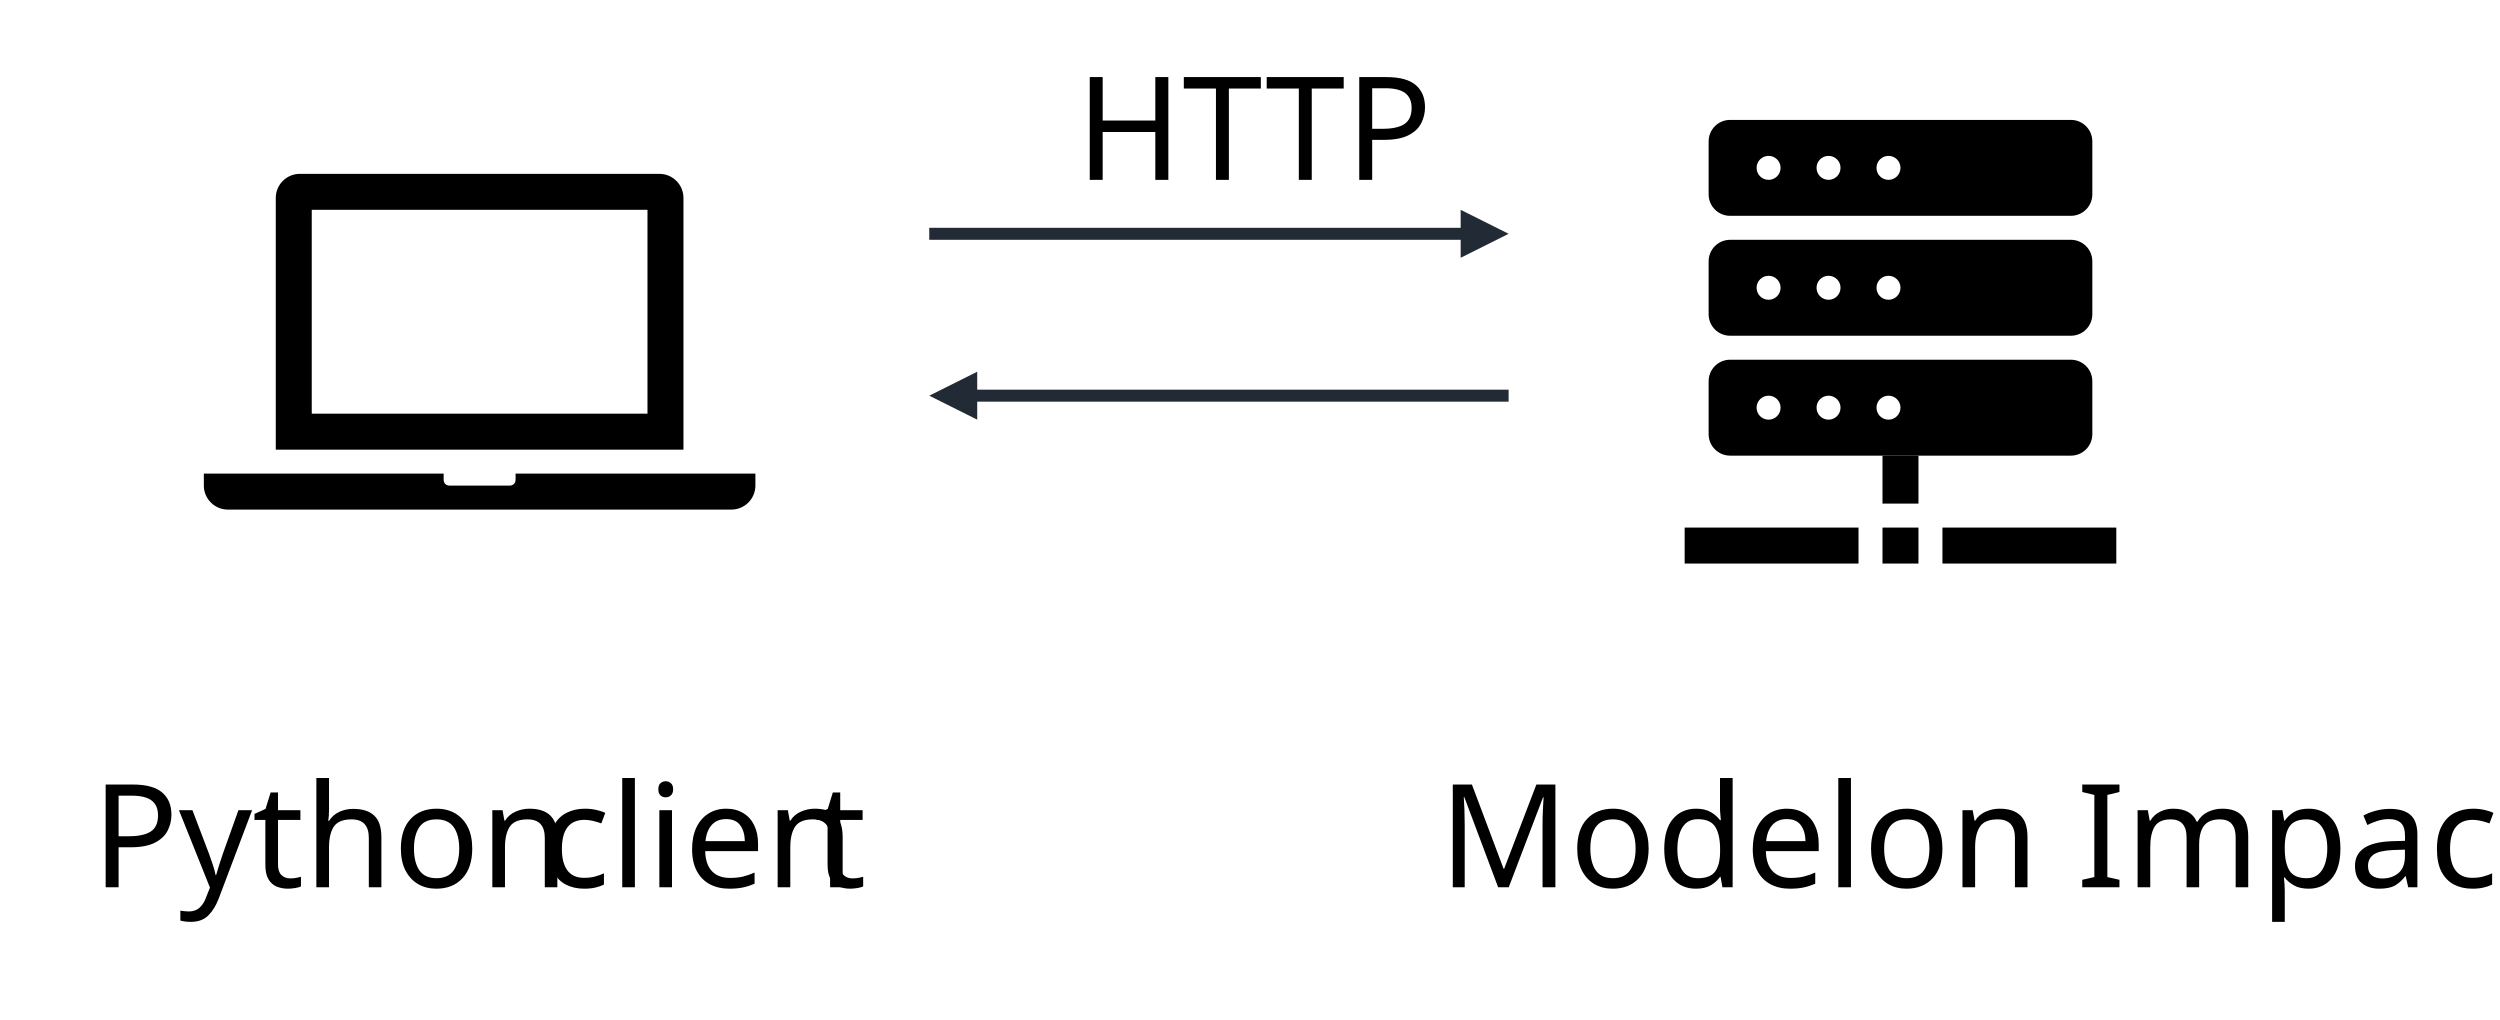
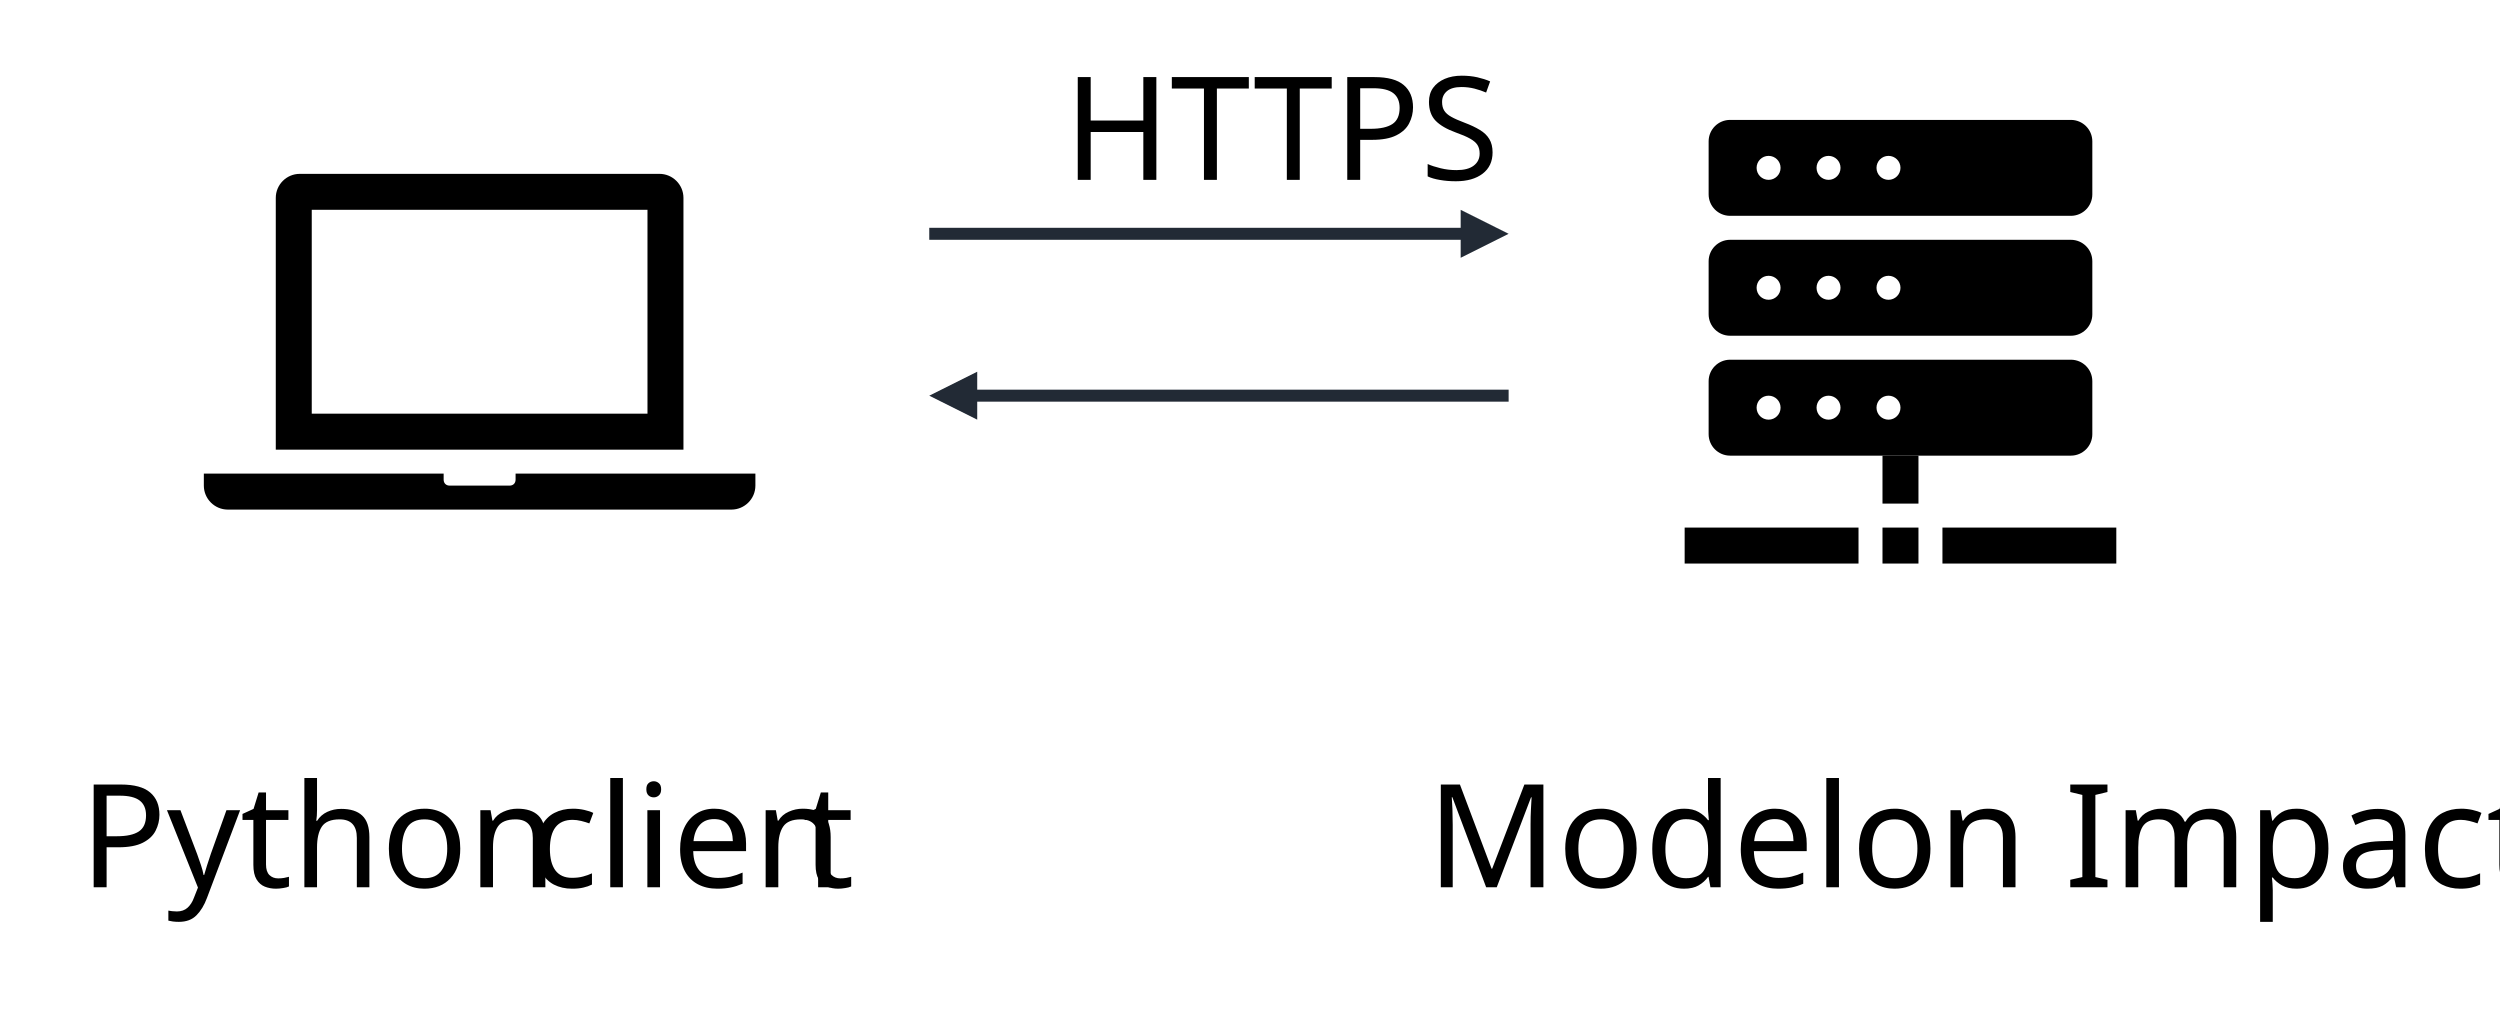
<svg xmlns="http://www.w3.org/2000/svg" width="417" height="170" overflow="hidden">
  <defs>
    <clipPath id="clip0">
      <path d="M512 303 929 303 929 473 512 473Z" fill-rule="evenodd" clip-rule="evenodd" />
    </clipPath>
    <clipPath id="clip1">
      <path d="M544 312 640 312 640 408 544 408Z" fill-rule="evenodd" clip-rule="evenodd" />
    </clipPath>
    <clipPath id="clip2">
      <path d="M544 312 640 312 640 408 544 408Z" fill-rule="evenodd" clip-rule="evenodd" />
    </clipPath>
    <clipPath id="clip3">
      <path d="M544 312 640 312 640 408 544 408Z" fill-rule="evenodd" clip-rule="evenodd" />
    </clipPath>
    <clipPath id="clip4">
      <path d="M781 312 877 312 877 408 781 408Z" fill-rule="evenodd" clip-rule="evenodd" />
    </clipPath>
    <clipPath id="clip5">
      <path d="M781 312 877 312 877 408 781 408Z" fill-rule="evenodd" clip-rule="evenodd" />
    </clipPath>
    <clipPath id="clip6">
      <path d="M781 312 877 312 877 408 781 408Z" fill-rule="evenodd" clip-rule="evenodd" />
    </clipPath>
  </defs>
  <g clip-path="url(#clip0)" transform="translate(-512 -303)">
    <g clip-path="url(#clip1)">
      <g clip-path="url(#clip2)">
        <g clip-path="url(#clip3)">
          <path d="M620 372 564 372 564 338 620 338 620 372ZM626 336C626 333.8 624.2 332 622 332L562 332C559.8 332 558 333.8 558 336L558 378 626 378 626 336Z" />
          <path d="M598 382 598 383C598 383.6 597.6 384 597 384L587 384C586.4 384 586 383.6 586 383L586 382 546 382 546 384C546 386.2 547.8 388 550 388L634 388C636.2 388 638 386.2 638 384L638 382 598 382Z" />
        </g>
      </g>
    </g>
    <g clip-path="url(#clip4)">
      <g clip-path="url(#clip5)">
        <g clip-path="url(#clip6)">
          <path d="M826 379 832 379 832 387 826 387Z" />
          <path d="M826 391 832 391 832 397 826 397Z" />
          <path d="M836 391 865 391 865 397 836 397Z" />
          <path d="M793 391 822 391 822 397 793 397Z" />
          <path d="M857.42 363 800.58 363C798.603 363 797 364.603 797 366.58L797 375.42C797 377.397 798.603 379 800.58 379L857.42 379C859.397 379 861 377.397 861 375.42L861 366.58C861 364.603 859.397 363 857.42 363ZM807 373C805.895 373 805 372.105 805 371 805 369.895 805.895 369 807 369 808.105 369 809 369.895 809 371 809 372.105 808.105 373 807 373ZM817 373C815.895 373 815 372.105 815 371 815 369.895 815.895 369 817 369 818.105 369 819 369.895 819 371 819 372.105 818.105 373 817 373ZM827 373C825.895 373 825 372.105 825 371 825 369.895 825.895 369 827 369 828.105 369 829 369.895 829 371 829 372.105 828.105 373 827 373Z" />
          <path d="M857.42 343 800.58 343C798.603 343 797 344.603 797 346.58L797 355.42C797 357.397 798.603 359 800.58 359L857.42 359C859.397 359 861 357.397 861 355.42L861 346.58C861 344.603 859.397 343 857.42 343ZM807 353C805.895 353 805 352.105 805 351 805 349.895 805.895 349 807 349 808.105 349 809 349.895 809 351 809 352.105 808.105 353 807 353ZM817 353C815.895 353 815 352.105 815 351 815 349.895 815.895 349 817 349 818.105 349 819 349.895 819 351 819 352.105 818.105 353 817 353ZM827 353C825.895 353 825 352.105 825 351 825 349.895 825.895 349 827 349 828.105 349 829 349.895 829 351 829 352.105 828.105 353 827 353Z" />
          <path d="M857.42 323 800.58 323C798.603 323 797 324.603 797 326.58L797 335.42C797 337.397 798.603 339 800.58 339L857.42 339C859.397 339 861 337.397 861 335.42L861 326.58C861 324.603 859.397 323 857.42 323ZM807 333C805.895 333 805 332.105 805 331 805 329.895 805.895 329 807 329 808.105 329 809 329.895 809 331 809 332.105 808.105 333 807 333ZM817 333C815.895 333 815 332.105 815 331 815 329.895 815.895 329 817 329 818.105 329 819 329.895 819 331 819 332.105 818.105 333 817 333ZM827 333C825.895 333 825 332.105 825 331 825 329.895 825.895 329 827 329 828.105 329 829 329.895 829 331 829 332.105 828.105 333 827 333Z" />
        </g>
      </g>
    </g>
    <path d="M667 341 756.973 341 756.973 343 667 343ZM755.64 338 763.64 342 755.64 346Z" fill="#222A35" />
    <path d="M1.08637e-06-1 89.973-1 89.973 1-1.08637e-06 1ZM88.64-4 96.64 0 88.64 4Z" fill="#222A35" transform="matrix(-1 -8.74228e-08 -8.74228e-08 1 763.64 369)" />
-     <text font-family="Calibri,Calibri_MSFontService,sans-serif" font-weight="400" font-size="24" transform="translate(691.442 333)">HTTP<tspan x="60.558" y="118">Modelon Impact</tspan>
+     <text font-family="Calibri,Calibri_MSFontService,sans-serif" font-weight="400" font-size="24" transform="translate(689.442 333)">HTTPS<tspan x="60.558" y="118">Modelon Impact</tspan>
      <tspan x="-164.145" y="118">Python</tspan>
      <tspan x="-89.218" y="118">clien</tspan>
      <tspan x="-43.605" y="118">t</tspan>
    </text>
  </g>
</svg>
